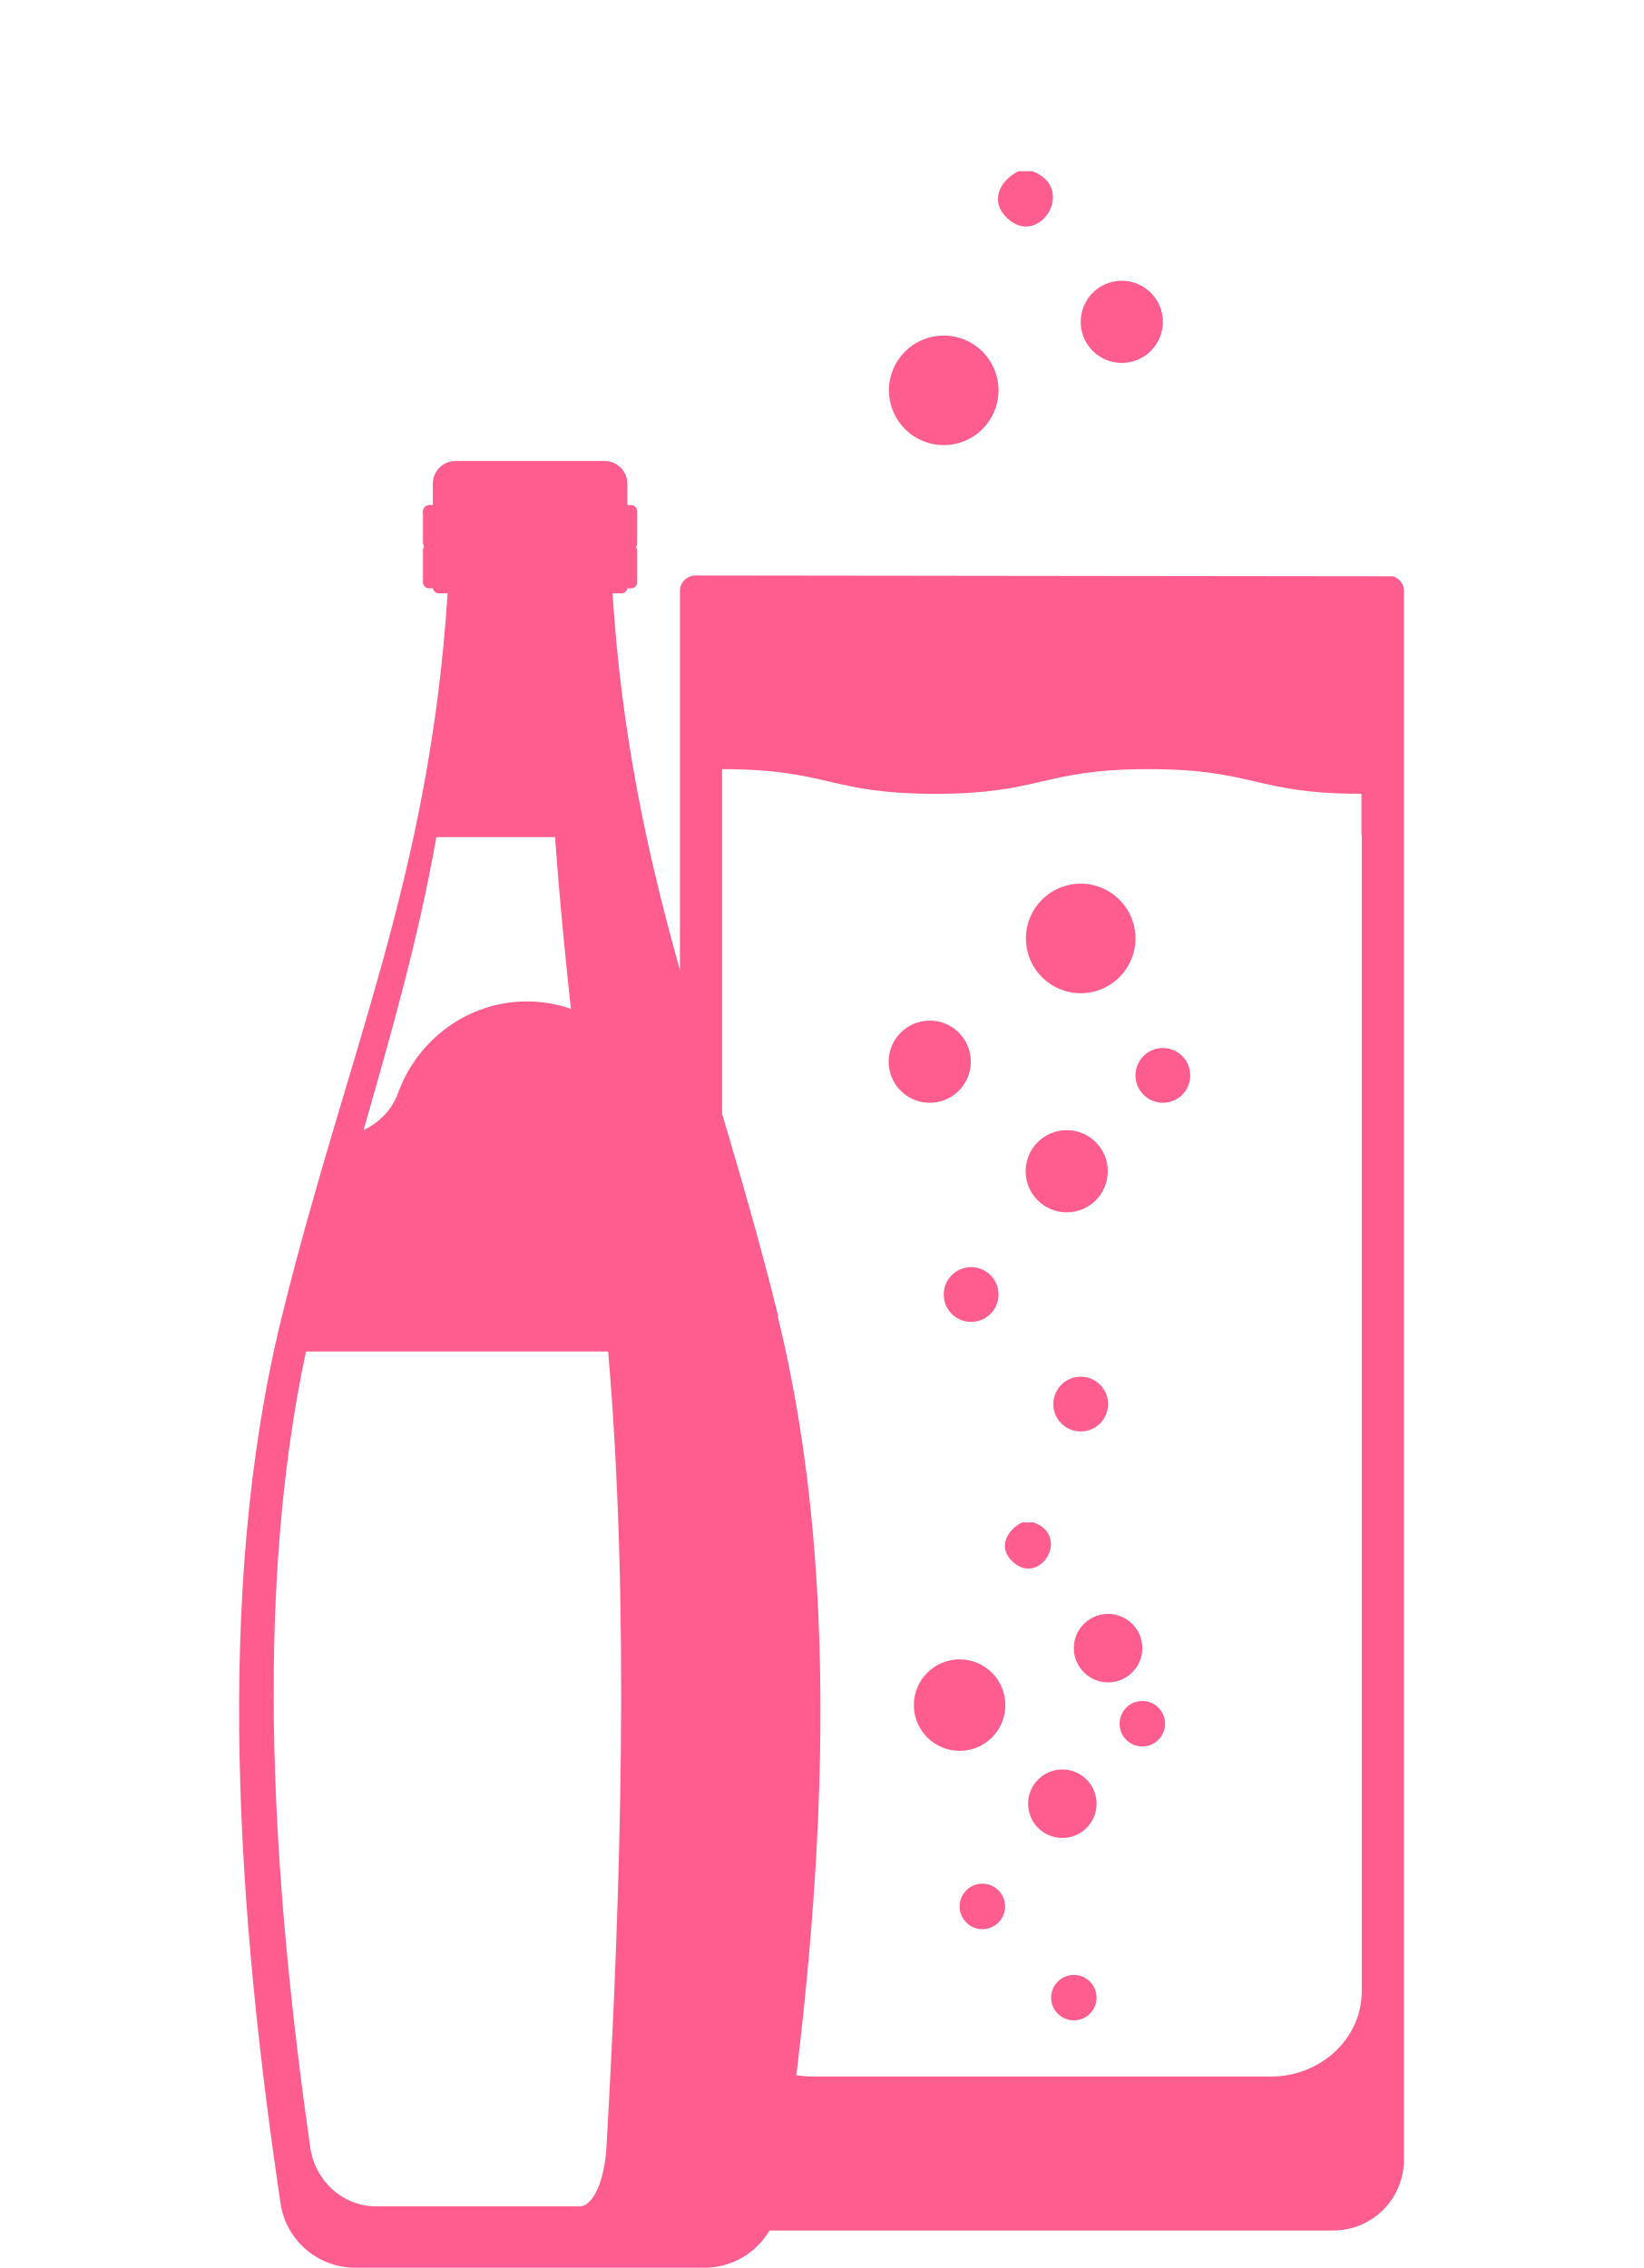
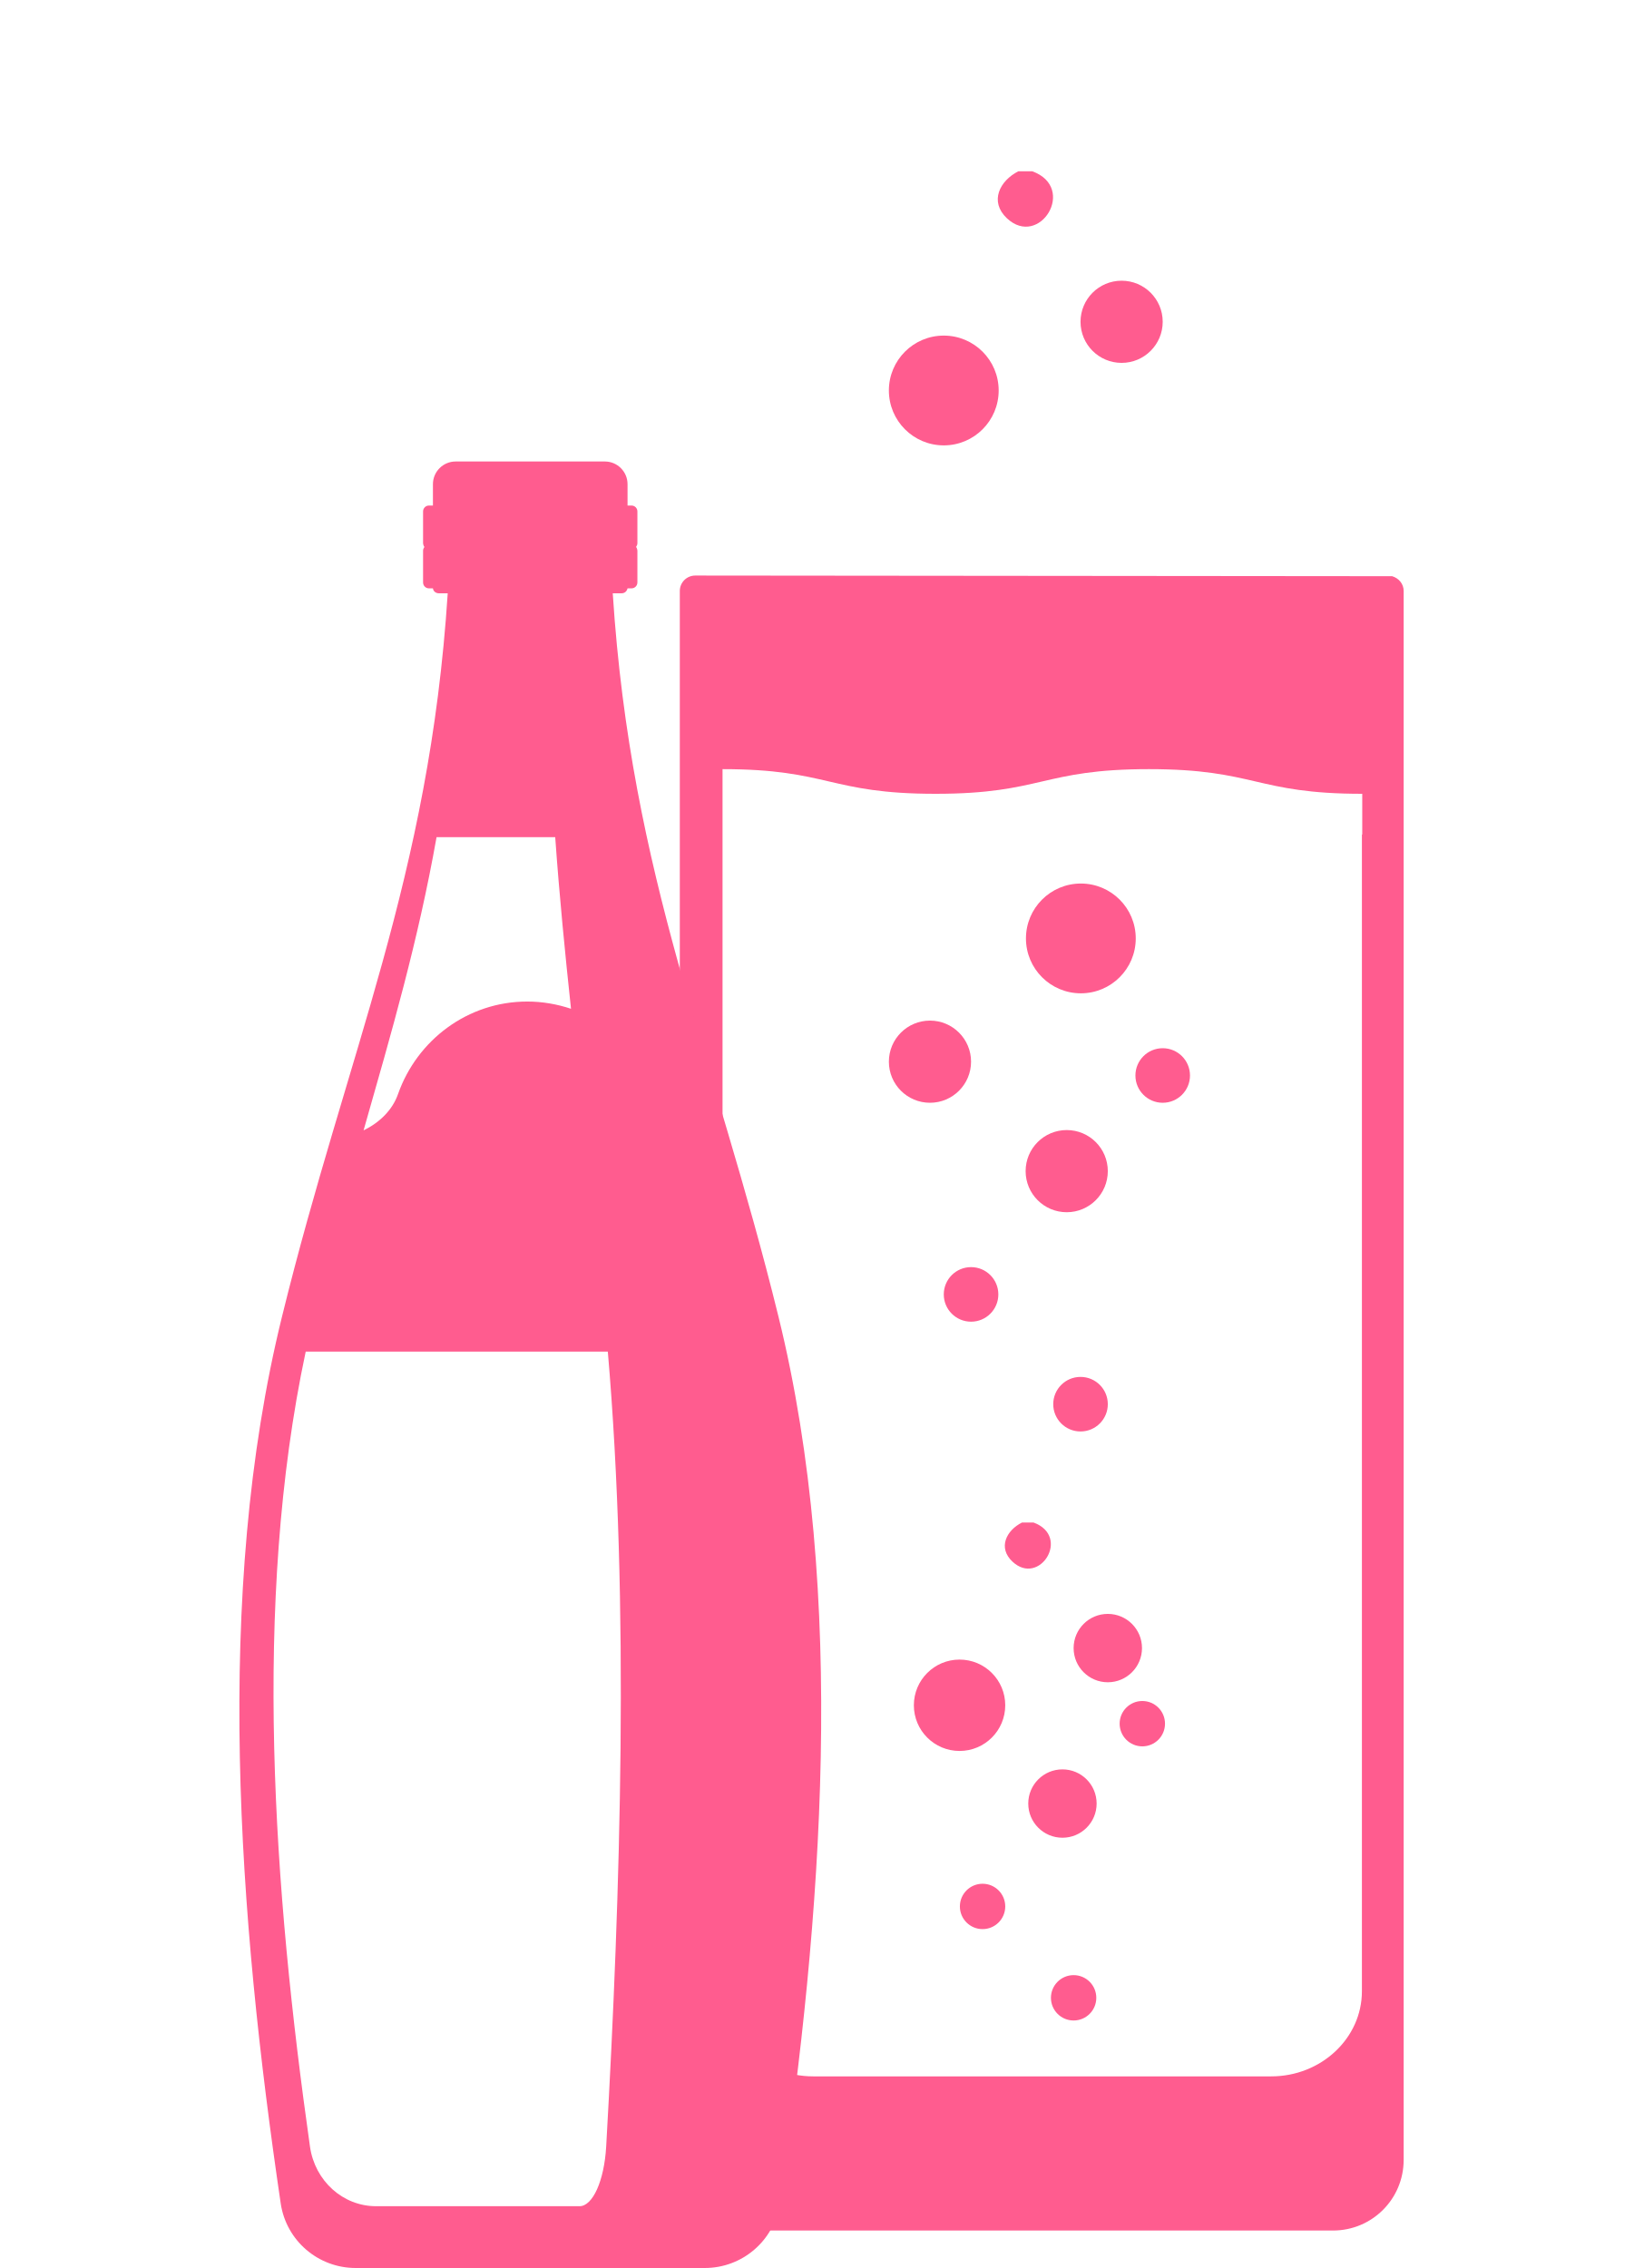
- <svg xmlns="http://www.w3.org/2000/svg" id="Layer_2" data-name="Layer 2" viewBox="0 0 60 82.8">
+ <svg xmlns="http://www.w3.org/2000/svg" id="Layer_2" data-name="Layer 2" viewBox="0 0 50 69">
  <defs>
    <style>
      .cls-1 {
        fill: none;
      }

      .cls-2 {
        fill: #ff5c8f;
      }
    </style>
  </defs>
  <g id="Design">
    <g>
      <g>
        <g>
-           <path class="cls-2" d="M50.84,21.04l-25.45-.03c-.31,0-.57.25-.57.57v57.27c0,1.43,1.16,2.58,2.58,2.58h21.27c1.43,0,2.58-1.16,2.58-2.58V21.57c0-.26-.18-.47-.42-.54ZM49.71,30.47v42.23c0,1.72-1.49,3.11-3.32,3.11h-16.72c-1.83,0-3.31-1.39-3.31-3.11V28.08c3.89,0,3.89.9,7.78.9s3.89-.9,7.78-.9,3.89.9,7.78.9v1.49Z" />
+           <path class="cls-2" d="M42.36,17.53l-21.21-.02c-.26,0-.47.21-.47.47v47.73c0,1.19.96,2.15,2.15,2.15h17.72c1.19,0,2.15-.96,2.15-2.15V17.98c0-.22-.15-.39-.35-.45ZM41.43,25.39v35.19c0,1.43-1.24,2.59-2.76,2.59h-13.93c-1.52,0-2.76-1.16-2.76-2.59V23.4c3.24,0,3.24.75,6.48.75s3.24-.75,6.49-.75,3.24.75,6.49.75v1.24Z" />
          <g>
-             <path class="cls-2" d="M37.68,6.25c1.65.6.26,2.83-.92,1.71-.64-.61-.27-1.37.42-1.71h.5Z" />
-             <circle class="cls-2" cx="34.45" cy="14.25" r="2" />
-             <circle class="cls-2" cx="40.95" cy="11.75" r="1.5" />
-             <circle class="cls-2" cx="39.45" cy="34.26" r="2" />
-             <circle class="cls-2" cx="33.94" cy="38.76" r="1.5" />
-             <circle class="cls-2" cx="38.94" cy="42.76" r="1.5" />
-             <circle class="cls-2" cx="42.45" cy="39.26" r="1" />
-             <circle class="cls-2" cx="35.45" cy="47.26" r="1" />
-             <circle class="cls-2" cx="39.45" cy="51.26" r="1" />
+             <path class="cls-2" d="M31.4,5.21c1.38.5.22,2.36-.77,1.43-.54-.51-.22-1.14.35-1.43h.42Z" />
+             <circle class="cls-2" cx="28.71" cy="11.88" r="1.67" />
+             <circle class="cls-2" cx="34.12" cy="9.79" r="1.25" />
+             <circle class="cls-2" cx="32.88" cy="28.55" r="1.67" />
+             <circle class="cls-2" cx="28.29" cy="32.3" r="1.25" />
+             <circle class="cls-2" cx="32.45" cy="35.63" r="1.25" />
+             <circle class="cls-2" cx="35.37" cy="32.72" r=".83" />
+             <circle class="cls-2" cx="29.54" cy="39.38" r=".83" />
+             <circle class="cls-2" cx="32.87" cy="42.72" r=".83" />
          </g>
          <g>
-             <path class="cls-2" d="M37.73,55.58c1.38.5.22,2.36-.77,1.43-.54-.51-.22-1.14.35-1.43h.42Z" />
-             <circle class="cls-2" cx="35.03" cy="62.25" r="1.67" />
-             <circle class="cls-2" cx="40.45" cy="60.17" r="1.25" />
-             <circle class="cls-2" cx="38.78" cy="65.85" r="1.25" />
-             <circle class="cls-2" cx="41.7" cy="62.93" r=".83" />
-             <circle class="cls-2" cx="35.86" cy="69.6" r=".83" />
-             <circle class="cls-2" cx="39.2" cy="72.93" r=".83" />
+             <path class="cls-2" d="M31.44,46.32c1.15.42.18,1.96-.64,1.19-.45-.42-.19-.95.29-1.19h.35Z" />
+             <circle class="cls-2" cx="29.19" cy="51.88" r="1.39" />
+             <circle class="cls-2" cx="33.7" cy="50.14" r="1.04" />
+             <circle class="cls-2" cx="32.32" cy="54.87" r="1.04" />
+             <circle class="cls-2" cx="34.75" cy="52.44" r=".69" />
+             <circle class="cls-2" cx="29.89" cy="58" r=".69" />
+             <circle class="cls-2" cx="32.66" cy="60.78" r=".69" />
          </g>
        </g>
-         <path class="cls-2" d="M28.41,48.06c-2.38-9.66-5.38-15.99-6.05-26.4h.33c.11,0,.2-.08.21-.18h.14c.12,0,.22-.1.22-.22v-1.17s-.02-.09-.04-.13c.03-.04.04-.08.04-.13v-1.17c0-.12-.1-.22-.22-.22h-.14v-.78c0-.46-.37-.83-.83-.83h-5.44c-.46,0-.83.37-.83.83v.78h-.14c-.12,0-.22.1-.22.22v1.17s.02.09.04.13c-.03.04-.04.08-.04.13v1.17c0,.12.1.22.22.22h.14c.02.1.11.18.21.18h.33c-.67,10.41-3.67,16.74-6.05,26.4-2.51,10.17-1.59,21.98-.05,32.38.2,1.35,1.36,2.35,2.73,2.35h12.74c1.37,0,2.53-1,2.73-2.35,1.54-10.4,2.46-22.21-.05-32.38ZM17.48,30.56h2.78c.16,2.19.36,4.24.58,6.27-.5-.17-1.04-.27-1.6-.27-2.17,0-4.02,1.41-4.72,3.37-.21.58-.67,1.05-1.25,1.33,1.02-3.57,1.99-6.92,2.66-10.7h1.56ZM13.73,80.55c-1.21,0-2.24-.92-2.41-2.18-1.32-9.31-2.11-19.84-.15-29.03h11.03c.79,9.19.47,19.72-.06,29.03-.07,1.25-.49,2.18-.98,2.18h-7.42Z" />
+         <path class="cls-2" d="M23.68,40.05c-1.98-8.05-4.48-13.32-5.04-22h.27c.09,0,.16-.06.18-.15h.12c.1,0,.18-.08.18-.18v-.97s-.01-.08-.04-.11c.02-.03.04-.07.04-.11v-.97c0-.1-.08-.18-.18-.18h-.12v-.65c0-.38-.31-.69-.69-.69h-4.54c-.38,0-.69.31-.69.69v.65h-.12c-.1,0-.18.08-.18.18v.97s.01.08.04.11c-.02.03-.04.07-.04.11v.97c0,.1.08.18.18.18h.12c.01.09.09.15.18.15h.27c-.56,8.67-3.06,13.95-5.04,22-2.09,8.47-1.32,18.32-.04,26.99.17,1.13,1.14,1.96,2.28,1.96h10.62c1.14,0,2.11-.83,2.28-1.96,1.29-8.67,2.05-18.51-.04-26.99ZM14.57,25.47h2.32c.13,1.83.3,3.53.48,5.22-.42-.14-.87-.22-1.33-.22-1.81,0-3.35,1.17-3.93,2.81-.17.49-.56.87-1.05,1.11.85-2.98,1.66-5.76,2.22-8.92h1.3ZM11.44,67.12c-1.01,0-1.86-.77-2.01-1.81-1.1-7.76-1.76-16.53-.13-24.19h9.19c.66,7.66.39,16.43-.05,24.19-.06,1.04-.41,1.81-.81,1.81h-6.18Z" />
      </g>
-       <rect class="cls-1" width="60" height="82.8" />
+       <rect class="cls-1" width="50" height="69" />
    </g>
  </g>
</svg>
